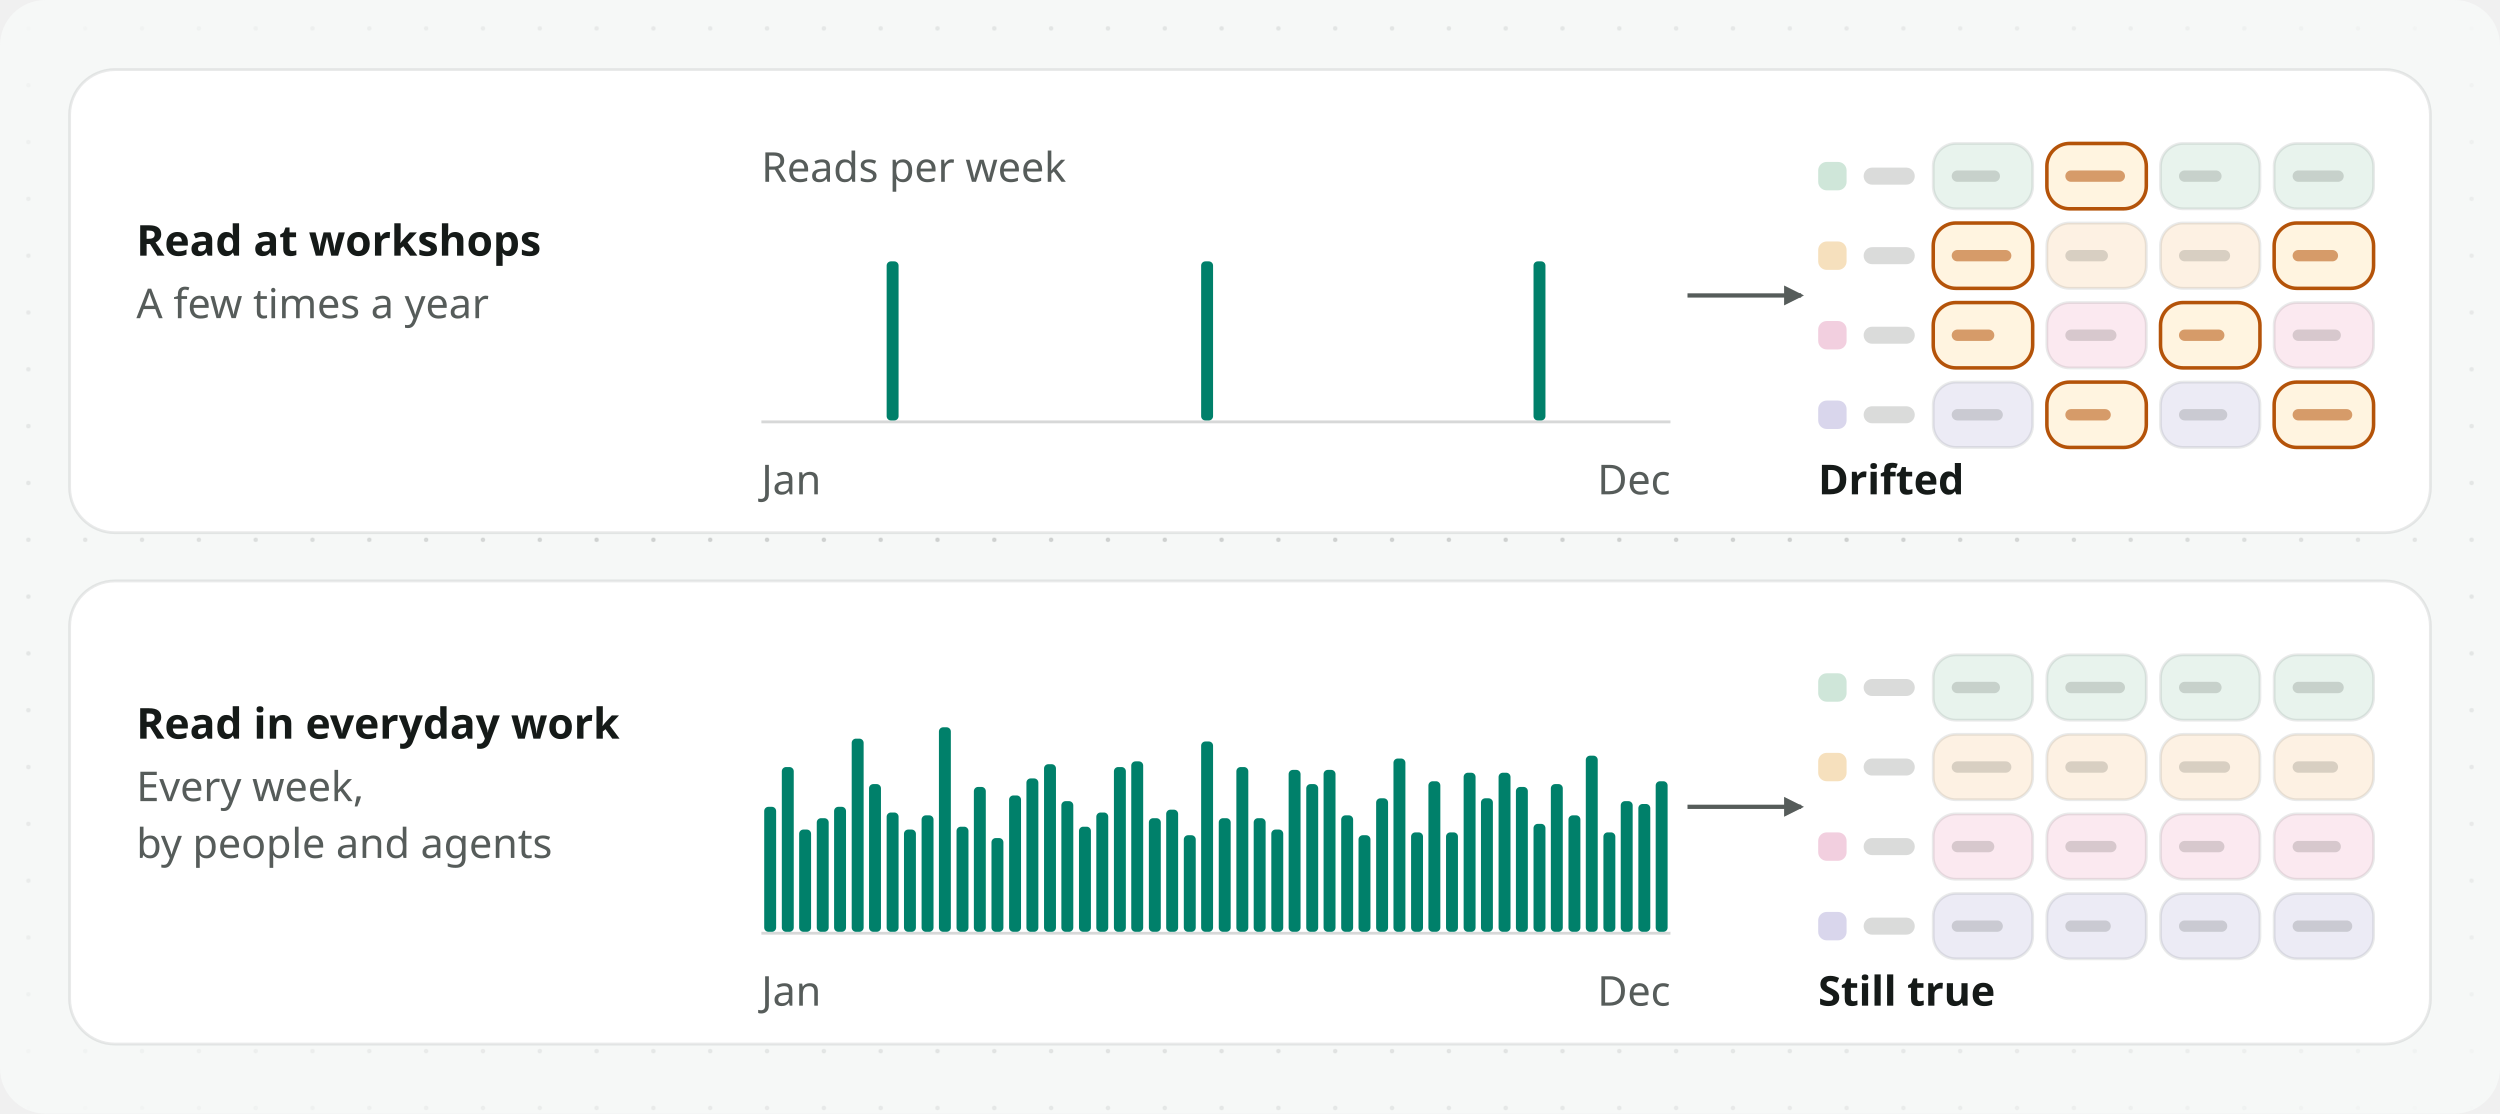
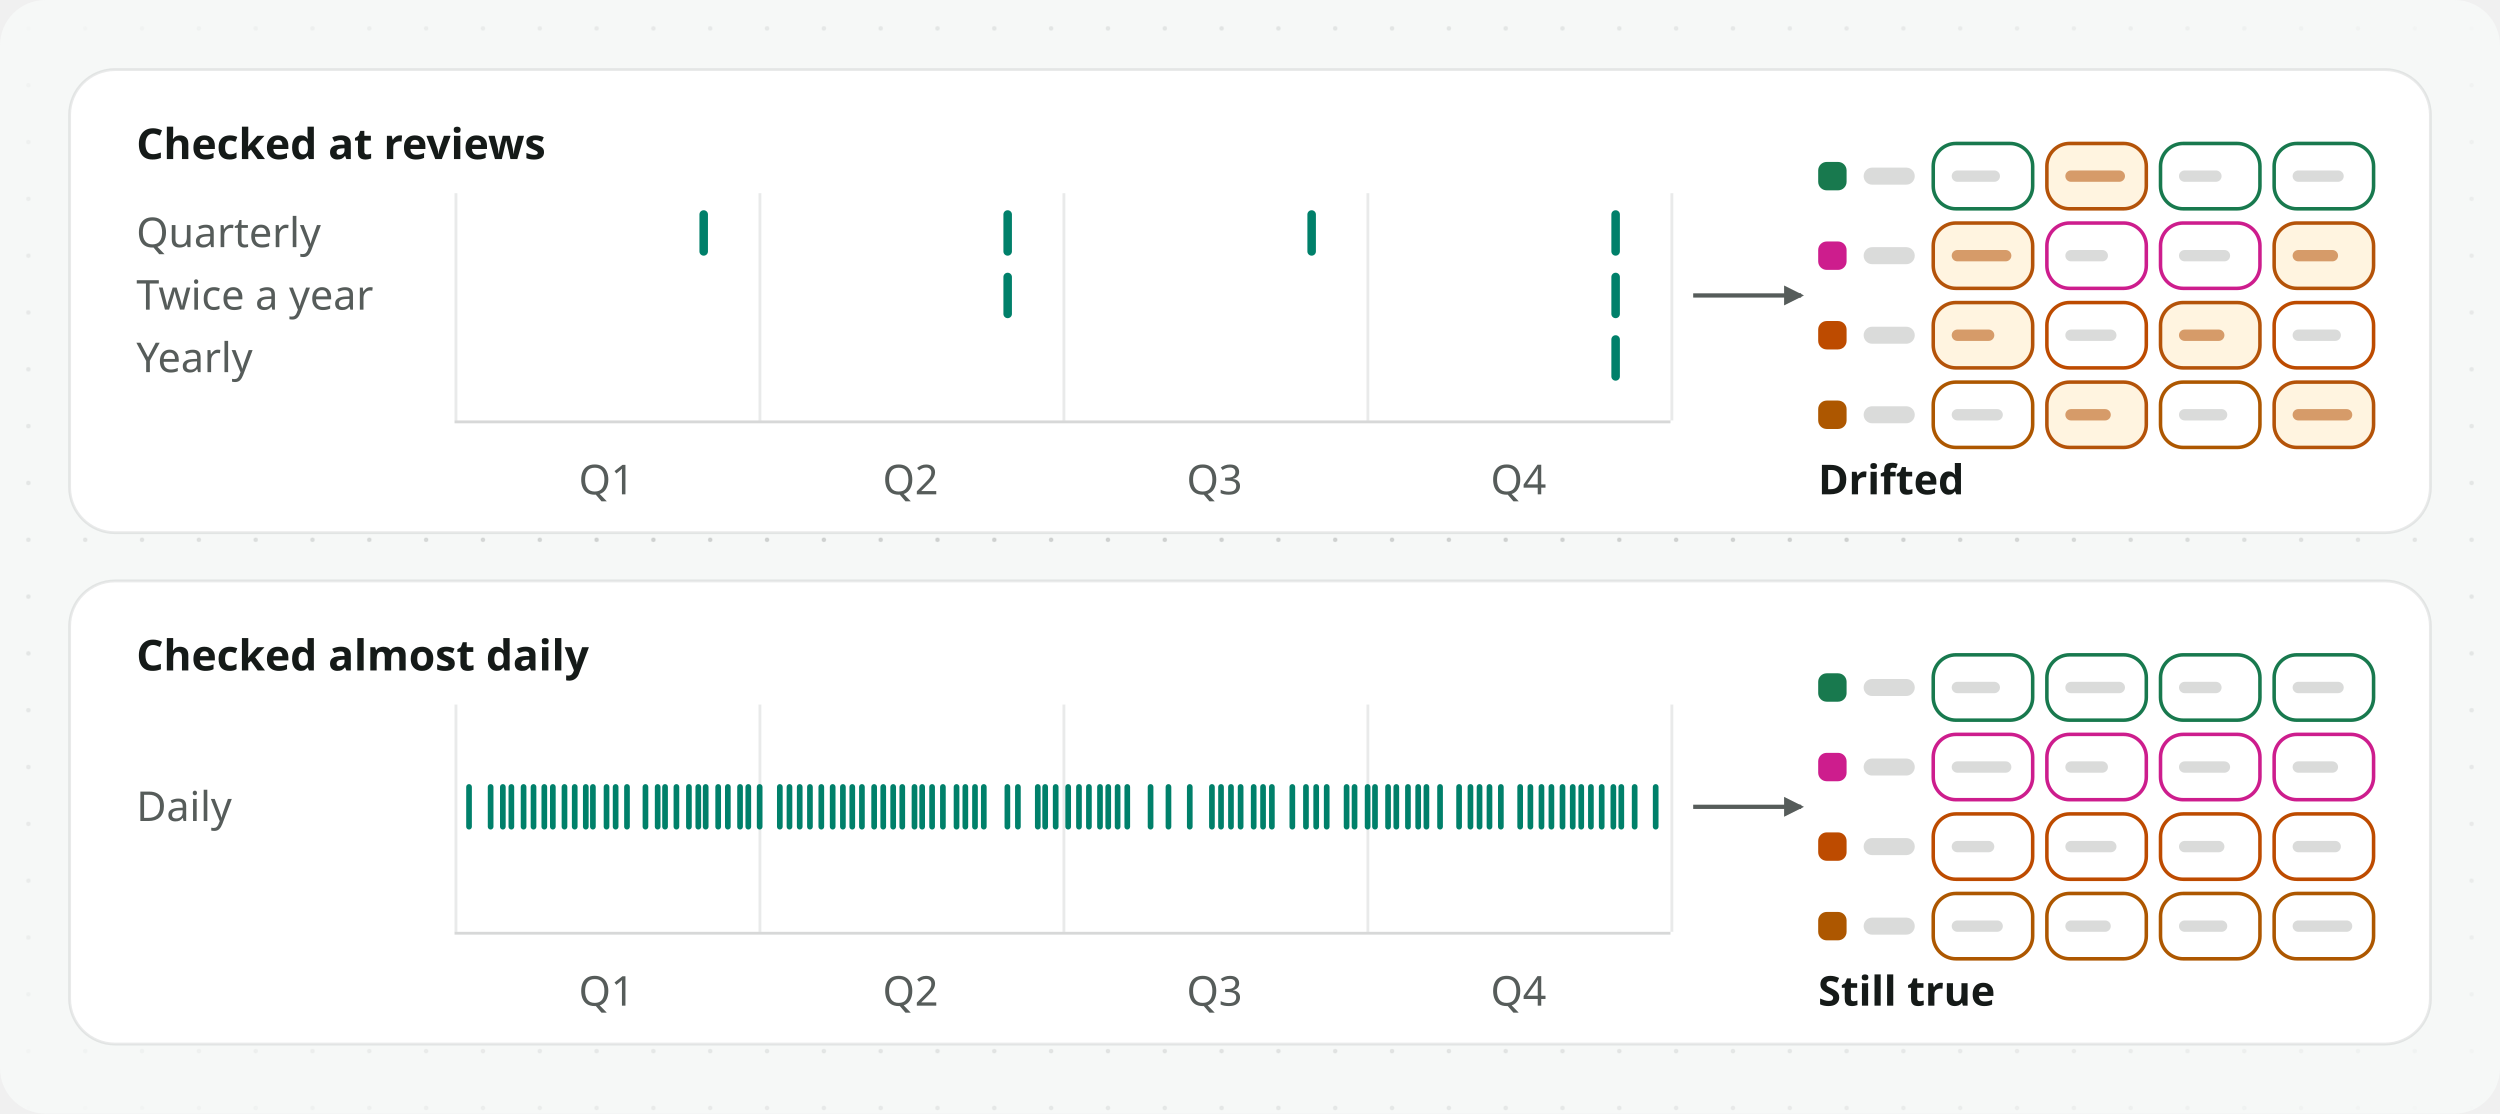
<svg xmlns="http://www.w3.org/2000/svg" viewBox="0 0 880 392" font-family="'Ubuntu Sans', system-ui, sans-serif">
  <style>
    .plate { fill: #f6f8f7; }
    .dot { fill: #151a18; fill-opacity: 0.17; }
    .card { fill: #ffffff; stroke: #151a18; stroke-opacity: 0.09; }
    .title { font-size: 15px; font-weight: 600; fill: #151a18; }
    .label { font-size: 14.5px; fill: #565c5a; }
-     .label-teal { font-size: 14.5px; font-weight: 600; fill: #00806a; }
+     .strong { font-size: 14.5px; font-weight: 600; fill: #151a18; }
    .axis { stroke: #151a18; stroke-opacity: 0.17; }
-     .bar { fill: #00806a; }
+     .grid { stroke: #151a18; stroke-opacity: 0.09; }
+     .tick { fill: #00806a; }
    .flow { stroke: #565c5a; stroke-width: 1.5; fill: none; }
    .flow-head { fill: #565c5a; }
-     .trace { stroke: #00806a; stroke-width: 1.5; fill: none; }
-     .trace-head { fill: #00806a; }
    .skel { fill: #151a18; fill-opacity: 0.16; }
-     .skel-teal { fill: #00806a; }
-     .cell { stroke: #151a18; stroke-opacity: 0.09; }
-     .cell-dash { fill: none; stroke: #151a18; stroke-opacity: 0.17; stroke-dasharray: 3 3; }
-     .cell-focus { stroke: #00806a; stroke-opacity: 1; stroke-width: 1.5; }
-     .cell-focus-dash { stroke: #00806a; stroke-opacity: 1; stroke-width: 1.5; stroke-dasharray: 3 3; }
-     .strong { font-size: 14.5px; font-weight: 600; fill: #151a18; }
+     .cell { fill: none; stroke-width: 1.25; }
    .cell-stale { fill: #fff4e0; stroke: #b45309; stroke-width: 1.25; }
    .skel-stale { fill: #b45309; fill-opacity: 0.55; }
-     .ring { fill: none; stroke: #00806a; stroke-width: 1.5; }
-     .flag { fill: #00806a; stroke: #ffffff; stroke-width: 2; }
-     .faded { opacity: 0.4; }
-     .lane-c { fill: #e8f3ed; } .sq-c { fill: #cfe6d9; }
-     .lane-f { fill: #fdf1e3; } .sq-f { fill: #f6e0bd; }
-     .lane-b { fill: #fbe9f0; } .sq-b { fill: #f2cfdf; }
-     .lane-s { fill: #ecebf5; } .sq-s { fill: #d9d6ec; }
+     .lane-c { stroke: #18794e; } .sq-c { fill: #18794e; }
+     .lane-f { stroke: #cd1d8d; } .sq-f { fill: #cd1d8d; }
+     .lane-b { stroke: #bd4b00; } .sq-b { fill: #bd4b00; }
+     .lane-s { stroke: #ad5700; } .sq-s { fill: #ad5700; }
  </style>
  <defs>
    <pattern id="grid" width="20" height="20" patternUnits="userSpaceOnUse">
      <circle class="dot" cx="10" cy="10" r="0.8" />
    </pattern>
    <radialGradient id="fade" cx="50%" cy="50%" r="70%">
      <stop offset="0.35" stop-color="#fff" />
      <stop offset="1" stop-color="#000" />
    </radialGradient>
    <mask id="fadeMask">
      <rect width="880" height="392" fill="url(#fade)" />
    </mask>
    <marker id="headMuted" markerWidth="8" markerHeight="8" refX="6" refY="4" orient="auto" markerUnits="userSpaceOnUse">
      <path class="flow-head" d="M0,0.5 L7,4 L0,7.5 Z" />
    </marker>
-     <marker id="headTeal" markerWidth="8" markerHeight="8" refX="6" refY="4" orient="auto" markerUnits="userSpaceOnUse">
-       <path class="trace-head" d="M0,0.5 L7,4 L0,7.5 Z" />
-     </marker>
  </defs>
  <rect class="plate" width="880" height="392" rx="16" />
  <rect width="880" height="392" rx="16" fill="url(#grid)" mask="url(#fadeMask)" />
  <rect class="card" x="24.5" y="24.5" width="831" height="163" rx="16" />
-   <text class="title" x="48" y="90">Read at workshops</text>
-   <text class="label" x="48" y="112">A few times a year</text>
-   <line class="axis" x1="268" y1="148.5" x2="588" y2="148.5" />
-   <rect class="bar" x="312.1" y="92" width="4.2" height="56" rx="1.5" />
-   <rect class="bar" x="422.8" y="92" width="4.2" height="56" rx="1.5" />
-   <rect class="bar" x="539.8" y="92" width="4.2" height="56" rx="1.5" />
-   <text class="label" x="268" y="64">Reads per week</text>
-   <text class="label" x="268" y="174">Jan</text>
-   <text class="label" x="588" y="174" text-anchor="end">Dec</text>
-   <path class="flow" d="M594,104 H634" marker-end="url(#headMuted)" />
+   <text class="title" x="48" y="56">Checked at reviews</text>
+   <line class="grid" x1="160.5" y1="68" x2="160.5" y2="148" />
+   <line class="grid" x1="267.5" y1="68" x2="267.5" y2="148" />
+   <line class="grid" x1="374.5" y1="68" x2="374.5" y2="148" />
+   <line class="grid" x1="481.5" y1="68" x2="481.5" y2="148" />
+   <line class="grid" x1="588.5" y1="68" x2="588.5" y2="148" />
+   <line class="axis" x1="160" y1="148.5" x2="588" y2="148.5" />
+   <text class="label" x="213.5" y="174" text-anchor="middle">Q1</text>
+   <text class="label" x="320.5" y="174" text-anchor="middle">Q2</text>
+   <text class="label" x="427.5" y="174" text-anchor="middle">Q3</text>
+   <text class="label" x="534.5" y="174" text-anchor="middle">Q4</text>
+   <text class="label" x="48" y="87">Quarterly</text>
+   <rect class="tick" x="246.2" y="74" width="3" height="16" rx="1.5" />
+   <rect class="tick" x="353.2" y="74" width="3" height="16" rx="1.5" />
+   <rect class="tick" x="460.2" y="74" width="3" height="16" rx="1.5" />
+   <rect class="tick" x="567.2" y="74" width="3" height="16" rx="1.5" />
+   <text class="label" x="48" y="109">Twice a year</text>
+   <rect class="tick" x="353.2" y="96" width="3" height="16" rx="1.5" />
+   <rect class="tick" x="567.2" y="96" width="3" height="16" rx="1.5" />
+   <text class="label" x="48" y="131">Yearly</text>
+   <rect class="tick" x="567.2" y="118" width="3" height="16" rx="1.5" />
+   <path class="flow" d="M596,104 H634" marker-end="url(#headMuted)" />
  <rect class="sq-c" x="640" y="57" width="10" height="10" rx="3" />
  <rect class="skel" x="656" y="59" width="18" height="6" rx="3" />
  <rect class="lane-c cell" x="680.5" y="50.5" width="35" height="23" rx="8" />
  <rect class="skel" x="687" y="60" width="17" height="4" rx="2" />
  <rect class="cell-stale" x="720.5" y="50.5" width="35" height="23" rx="8" />
  <rect class="skel-stale" x="727" y="60" width="21" height="4" rx="2" />
  <rect class="lane-c cell" x="760.5" y="50.5" width="35" height="23" rx="8" />
  <rect class="skel" x="767" y="60" width="15" height="4" rx="2" />
  <rect class="lane-c cell" x="800.5" y="50.5" width="35" height="23" rx="8" />
  <rect class="skel" x="807" y="60" width="18" height="4" rx="2" />
  <rect class="sq-f" x="640" y="85" width="10" height="10" rx="3" />
  <rect class="skel" x="656" y="87" width="18" height="6" rx="3" />
  <rect class="cell-stale" x="680.5" y="78.5" width="35" height="23" rx="8" />
  <rect class="skel-stale" x="687" y="88" width="21" height="4" rx="2" />
  <rect class="lane-f cell" x="720.5" y="78.5" width="35" height="23" rx="8" />
  <rect class="skel" x="727" y="88" width="15" height="4" rx="2" />
  <rect class="lane-f cell" x="760.5" y="78.5" width="35" height="23" rx="8" />
  <rect class="skel" x="767" y="88" width="18" height="4" rx="2" />
  <rect class="cell-stale" x="800.5" y="78.5" width="35" height="23" rx="8" />
  <rect class="skel-stale" x="807" y="88" width="16" height="4" rx="2" />
  <rect class="sq-b" x="640" y="113" width="10" height="10" rx="3" />
  <rect class="skel" x="656" y="115" width="18" height="6" rx="3" />
  <rect class="cell-stale" x="680.5" y="106.5" width="35" height="23" rx="8" />
  <rect class="skel-stale" x="687" y="116" width="15" height="4" rx="2" />
  <rect class="lane-b cell" x="720.5" y="106.5" width="35" height="23" rx="8" />
  <rect class="skel" x="727" y="116" width="18" height="4" rx="2" />
  <rect class="cell-stale" x="760.5" y="106.5" width="35" height="23" rx="8" />
  <rect class="skel-stale" x="767" y="116" width="16" height="4" rx="2" />
  <rect class="lane-b cell" x="800.5" y="106.5" width="35" height="23" rx="8" />
  <rect class="skel" x="807" y="116" width="17" height="4" rx="2" />
  <rect class="sq-s" x="640" y="141" width="10" height="10" rx="3" />
  <rect class="skel" x="656" y="143" width="18" height="6" rx="3" />
  <rect class="lane-s cell" x="680.5" y="134.5" width="35" height="23" rx="8" />
  <rect class="skel" x="687" y="144" width="18" height="4" rx="2" />
  <rect class="cell-stale" x="720.5" y="134.5" width="35" height="23" rx="8" />
  <rect class="skel-stale" x="727" y="144" width="16" height="4" rx="2" />
  <rect class="lane-s cell" x="760.5" y="134.5" width="35" height="23" rx="8" />
  <rect class="skel" x="767" y="144" width="17" height="4" rx="2" />
  <rect class="cell-stale" x="800.5" y="134.5" width="35" height="23" rx="8" />
  <rect class="skel-stale" x="807" y="144" width="21" height="4" rx="2" />
  <text class="strong" x="640" y="174">Drifted</text>
  <rect class="card" x="24.5" y="204.5" width="831" height="163" rx="16" />
-   <text class="title" x="48" y="260">Read in everyday work</text>
-   <text class="label" x="48" y="282">Every week,</text>
-   <text class="label" x="48" y="302">by people and agents</text>
-   <line class="axis" x1="268" y1="328.5" x2="588" y2="328.5" />
-   <rect class="bar" x="269.0" y="284" width="4.2" height="44" rx="1.5" />
-   <rect class="bar" x="275.2" y="270" width="4.2" height="58" rx="1.5" />
-   <rect class="bar" x="281.3" y="292" width="4.2" height="36" rx="1.5" />
-   <rect class="bar" x="287.5" y="288" width="4.2" height="40" rx="1.5" />
-   <rect class="bar" x="293.6" y="284" width="4.2" height="44" rx="1.5" />
-   <rect class="bar" x="299.8" y="260" width="4.2" height="68" rx="1.5" />
-   <rect class="bar" x="305.9" y="276" width="4.2" height="52" rx="1.5" />
-   <rect class="bar" x="312.1" y="286" width="4.2" height="42" rx="1.5" />
-   <rect class="bar" x="318.2" y="292" width="4.2" height="36" rx="1.5" />
-   <rect class="bar" x="324.4" y="287" width="4.2" height="41" rx="1.5" />
-   <rect class="bar" x="330.5" y="256" width="4.2" height="72" rx="1.5" />
-   <rect class="bar" x="336.7" y="291" width="4.2" height="37" rx="1.5" />
-   <rect class="bar" x="342.8" y="277" width="4.2" height="51" rx="1.5" />
-   <rect class="bar" x="349.0" y="295" width="4.2" height="33" rx="1.5" />
-   <rect class="bar" x="355.2" y="280" width="4.2" height="48" rx="1.5" />
-   <rect class="bar" x="361.3" y="274" width="4.2" height="54" rx="1.5" />
-   <rect class="bar" x="367.5" y="269" width="4.2" height="59" rx="1.5" />
-   <rect class="bar" x="373.6" y="282" width="4.2" height="46" rx="1.5" />
-   <rect class="bar" x="379.8" y="291" width="4.2" height="37" rx="1.5" />
-   <rect class="bar" x="385.9" y="286" width="4.2" height="42" rx="1.5" />
-   <rect class="bar" x="392.1" y="270" width="4.2" height="58" rx="1.5" />
-   <rect class="bar" x="398.2" y="268" width="4.2" height="60" rx="1.5" />
-   <rect class="bar" x="404.4" y="288" width="4.2" height="40" rx="1.5" />
-   <rect class="bar" x="410.5" y="285" width="4.2" height="43" rx="1.5" />
-   <rect class="bar" x="416.7" y="294" width="4.2" height="34" rx="1.5" />
-   <rect class="bar" x="422.8" y="261" width="4.2" height="67" rx="1.5" />
-   <rect class="bar" x="429.0" y="288" width="4.2" height="40" rx="1.5" />
-   <rect class="bar" x="435.2" y="270" width="4.2" height="58" rx="1.5" />
-   <rect class="bar" x="441.3" y="288" width="4.2" height="40" rx="1.5" />
-   <rect class="bar" x="447.5" y="292" width="4.2" height="36" rx="1.5" />
-   <rect class="bar" x="453.6" y="271" width="4.2" height="57" rx="1.5" />
-   <rect class="bar" x="459.8" y="276" width="4.2" height="52" rx="1.5" />
-   <rect class="bar" x="465.9" y="271" width="4.2" height="57" rx="1.5" />
-   <rect class="bar" x="472.1" y="287" width="4.2" height="41" rx="1.5" />
-   <rect class="bar" x="478.2" y="294" width="4.2" height="34" rx="1.5" />
-   <rect class="bar" x="484.4" y="281" width="4.2" height="47" rx="1.5" />
-   <rect class="bar" x="490.5" y="267" width="4.2" height="61" rx="1.5" />
-   <rect class="bar" x="496.7" y="293" width="4.2" height="35" rx="1.5" />
-   <rect class="bar" x="502.8" y="275" width="4.2" height="53" rx="1.5" />
-   <rect class="bar" x="509.0" y="293" width="4.2" height="35" rx="1.5" />
-   <rect class="bar" x="515.2" y="272" width="4.2" height="56" rx="1.5" />
-   <rect class="bar" x="521.3" y="281" width="4.2" height="47" rx="1.5" />
-   <rect class="bar" x="527.5" y="272" width="4.2" height="56" rx="1.5" />
-   <rect class="bar" x="533.6" y="277" width="4.2" height="51" rx="1.5" />
-   <rect class="bar" x="539.8" y="290" width="4.2" height="38" rx="1.5" />
-   <rect class="bar" x="545.9" y="276" width="4.2" height="52" rx="1.5" />
-   <rect class="bar" x="552.1" y="287" width="4.2" height="41" rx="1.5" />
-   <rect class="bar" x="558.2" y="266" width="4.2" height="62" rx="1.5" />
-   <rect class="bar" x="564.4" y="293" width="4.2" height="35" rx="1.5" />
-   <rect class="bar" x="570.5" y="282" width="4.2" height="46" rx="1.5" />
-   <rect class="bar" x="576.7" y="283" width="4.2" height="45" rx="1.5" />
-   <rect class="bar" x="582.8" y="275" width="4.2" height="53" rx="1.5" />
-   <text class="label" x="268" y="354">Jan</text>
-   <text class="label" x="588" y="354" text-anchor="end">Dec</text>
-   <path class="flow" d="M594,284 H634" marker-end="url(#headMuted)" />
+   <text class="title" x="48" y="236">Checked almost daily</text>
+   <line class="grid" x1="160.5" y1="248" x2="160.5" y2="328" />
+   <line class="grid" x1="267.5" y1="248" x2="267.5" y2="328" />
+   <line class="grid" x1="374.5" y1="248" x2="374.5" y2="328" />
+   <line class="grid" x1="481.5" y1="248" x2="481.5" y2="328" />
+   <line class="grid" x1="588.5" y1="248" x2="588.5" y2="328" />
+   <line class="axis" x1="160" y1="328.5" x2="588" y2="328.5" />
+   <text class="label" x="213.5" y="354" text-anchor="middle">Q1</text>
+   <text class="label" x="320.5" y="354" text-anchor="middle">Q2</text>
+   <text class="label" x="427.5" y="354" text-anchor="middle">Q3</text>
+   <text class="label" x="534.5" y="354" text-anchor="middle">Q4</text>
+   <text class="label" x="48" y="289">Daily</text>
+   <rect class="tick" x="164.1" y="276" width="2" height="16" rx="1" />
+   <rect class="tick" x="171.7" y="276" width="2" height="16" rx="1" />
+   <rect class="tick" x="176" y="276" width="2" height="16" rx="1" />
+   <rect class="tick" x="179" y="276" width="2" height="16" rx="1" />
+   <rect class="tick" x="183.3" y="276" width="2" height="16" rx="1" />
+   <rect class="tick" x="186.8" y="276" width="2" height="16" rx="1" />
+   <rect class="tick" x="190.6" y="276" width="2" height="16" rx="1" />
+   <rect class="tick" x="193.6" y="276" width="2" height="16" rx="1" />
+   <rect class="tick" x="197.7" y="276" width="2" height="16" rx="1" />
+   <rect class="tick" x="201.3" y="276" width="2" height="16" rx="1" />
+   <rect class="tick" x="205.2" y="276" width="2" height="16" rx="1" />
+   <rect class="tick" x="207.7" y="276" width="2" height="16" rx="1" />
+   <rect class="tick" x="212.5" y="276" width="2" height="16" rx="1" />
+   <rect class="tick" x="215.7" y="276" width="2" height="16" rx="1" />
+   <rect class="tick" x="219.7" y="276" width="2" height="16" rx="1" />
+   <rect class="tick" x="226.2" y="276" width="2" height="16" rx="1" />
+   <rect class="tick" x="230.5" y="276" width="2" height="16" rx="1" />
+   <rect class="tick" x="233.1" y="276" width="2" height="16" rx="1" />
+   <rect class="tick" x="237.1" y="276" width="2" height="16" rx="1" />
+   <rect class="tick" x="241.5" y="276" width="2" height="16" rx="1" />
+   <rect class="tick" x="244.8" y="276" width="2" height="16" rx="1" />
+   <rect class="tick" x="247.4" y="276" width="2" height="16" rx="1" />
+   <rect class="tick" x="251.8" y="276" width="2" height="16" rx="1" />
+   <rect class="tick" x="255.2" y="276" width="2" height="16" rx="1" />
+   <rect class="tick" x="259.5" y="276" width="2" height="16" rx="1" />
+   <rect class="tick" x="262.4" y="276" width="2" height="16" rx="1" />
+   <rect class="tick" x="266.4" y="276" width="2" height="16" rx="1" />
+   <rect class="tick" x="273.5" y="276" width="2" height="16" rx="1" />
+   <rect class="tick" x="276.9" y="276" width="2" height="16" rx="1" />
+   <rect class="tick" x="280.5" y="276" width="2" height="16" rx="1" />
+   <rect class="tick" x="284.1" y="276" width="2" height="16" rx="1" />
+   <rect class="tick" x="288.1" y="276" width="2" height="16" rx="1" />
+   <rect class="tick" x="292.1" y="276" width="2" height="16" rx="1" />
+   <rect class="tick" x="295.7" y="276" width="2" height="16" rx="1" />
+   <rect class="tick" x="299" y="276" width="2" height="16" rx="1" />
+   <rect class="tick" x="302.4" y="276" width="2" height="16" rx="1" />
+   <rect class="tick" x="306.7" y="276" width="2" height="16" rx="1" />
+   <rect class="tick" x="309.9" y="276" width="2" height="16" rx="1" />
+   <rect class="tick" x="313.4" y="276" width="2" height="16" rx="1" />
+   <rect class="tick" x="316.6" y="276" width="2" height="16" rx="1" />
+   <rect class="tick" x="320.9" y="276" width="2" height="16" rx="1" />
+   <rect class="tick" x="323.6" y="276" width="2" height="16" rx="1" />
+   <rect class="tick" x="327.1" y="276" width="2" height="16" rx="1" />
+   <rect class="tick" x="330.9" y="276" width="2" height="16" rx="1" />
+   <rect class="tick" x="335.7" y="276" width="2" height="16" rx="1" />
+   <rect class="tick" x="338.8" y="276" width="2" height="16" rx="1" />
+   <rect class="tick" x="342.2" y="276" width="2" height="16" rx="1" />
+   <rect class="tick" x="345.3" y="276" width="2" height="16" rx="1" />
+   <rect class="tick" x="353.6" y="276" width="2" height="16" rx="1" />
+   <rect class="tick" x="357.3" y="276" width="2" height="16" rx="1" />
+   <rect class="tick" x="364.3" y="276" width="2" height="16" rx="1" />
+   <rect class="tick" x="366.9" y="276" width="2" height="16" rx="1" />
+   <rect class="tick" x="370.6" y="276" width="2" height="16" rx="1" />
+   <rect class="tick" x="375" y="276" width="2" height="16" rx="1" />
+   <rect class="tick" x="378.8" y="276" width="2" height="16" rx="1" />
+   <rect class="tick" x="382.3" y="276" width="2" height="16" rx="1" />
+   <rect class="tick" x="386.2" y="276" width="2" height="16" rx="1" />
+   <rect class="tick" x="389.1" y="276" width="2" height="16" rx="1" />
+   <rect class="tick" x="392.4" y="276" width="2" height="16" rx="1" />
+   <rect class="tick" x="395.8" y="276" width="2" height="16" rx="1" />
+   <rect class="tick" x="404" y="276" width="2" height="16" rx="1" />
+   <rect class="tick" x="410.3" y="276" width="2" height="16" rx="1" />
+   <rect class="tick" x="417.8" y="276" width="2" height="16" rx="1" />
+   <rect class="tick" x="425.6" y="276" width="2" height="16" rx="1" />
+   <rect class="tick" x="428.8" y="276" width="2" height="16" rx="1" />
+   <rect class="tick" x="432.3" y="276" width="2" height="16" rx="1" />
+   <rect class="tick" x="435.7" y="276" width="2" height="16" rx="1" />
+   <rect class="tick" x="440.3" y="276" width="2" height="16" rx="1" />
+   <rect class="tick" x="443.6" y="276" width="2" height="16" rx="1" />
+   <rect class="tick" x="446.7" y="276" width="2" height="16" rx="1" />
+   <rect class="tick" x="453.9" y="276" width="2" height="16" rx="1" />
+   <rect class="tick" x="458.7" y="276" width="2" height="16" rx="1" />
+   <rect class="tick" x="462.3" y="276" width="2" height="16" rx="1" />
+   <rect class="tick" x="466" y="276" width="2" height="16" rx="1" />
+   <rect class="tick" x="473" y="276" width="2" height="16" rx="1" />
+   <rect class="tick" x="475.8" y="276" width="2" height="16" rx="1" />
+   <rect class="tick" x="480.4" y="276" width="2" height="16" rx="1" />
+   <rect class="tick" x="483" y="276" width="2" height="16" rx="1" />
+   <rect class="tick" x="487.6" y="276" width="2" height="16" rx="1" />
+   <rect class="tick" x="490.5" y="276" width="2" height="16" rx="1" />
+   <rect class="tick" x="494.6" y="276" width="2" height="16" rx="1" />
+   <rect class="tick" x="498.2" y="276" width="2" height="16" rx="1" />
+   <rect class="tick" x="501.1" y="276" width="2" height="16" rx="1" />
+   <rect class="tick" x="505.9" y="276" width="2" height="16" rx="1" />
+   <rect class="tick" x="512.6" y="276" width="2" height="16" rx="1" />
+   <rect class="tick" x="516.6" y="276" width="2" height="16" rx="1" />
+   <rect class="tick" x="519.8" y="276" width="2" height="16" rx="1" />
+   <rect class="tick" x="523.3" y="276" width="2" height="16" rx="1" />
+   <rect class="tick" x="527.3" y="276" width="2" height="16" rx="1" />
+   <rect class="tick" x="534.1" y="276" width="2" height="16" rx="1" />
+   <rect class="tick" x="537.7" y="276" width="2" height="16" rx="1" />
+   <rect class="tick" x="541.6" y="276" width="2" height="16" rx="1" />
+   <rect class="tick" x="545.1" y="276" width="2" height="16" rx="1" />
+   <rect class="tick" x="549" y="276" width="2" height="16" rx="1" />
+   <rect class="tick" x="552.6" y="276" width="2" height="16" rx="1" />
+   <rect class="tick" x="555.6" y="276" width="2" height="16" rx="1" />
+   <rect class="tick" x="559" y="276" width="2" height="16" rx="1" />
+   <rect class="tick" x="562.8" y="276" width="2" height="16" rx="1" />
+   <rect class="tick" x="566.9" y="276" width="2" height="16" rx="1" />
+   <rect class="tick" x="569.7" y="276" width="2" height="16" rx="1" />
+   <rect class="tick" x="574.4" y="276" width="2" height="16" rx="1" />
+   <rect class="tick" x="581.8" y="276" width="2" height="16" rx="1" />
+   <path class="flow" d="M596,284 H634" marker-end="url(#headMuted)" />
  <rect class="sq-c" x="640" y="237" width="10" height="10" rx="3" />
  <rect class="skel" x="656" y="239" width="18" height="6" rx="3" />
  <rect class="lane-c cell" x="680.5" y="230.5" width="35" height="23" rx="8" />
  <rect class="skel" x="687" y="240" width="17" height="4" rx="2" />
  <rect class="lane-c cell" x="720.5" y="230.5" width="35" height="23" rx="8" />
  <rect class="skel" x="727" y="240" width="21" height="4" rx="2" />
  <rect class="lane-c cell" x="760.5" y="230.5" width="35" height="23" rx="8" />
  <rect class="skel" x="767" y="240" width="15" height="4" rx="2" />
  <rect class="lane-c cell" x="800.5" y="230.5" width="35" height="23" rx="8" />
  <rect class="skel" x="807" y="240" width="18" height="4" rx="2" />
  <rect class="sq-f" x="640" y="265" width="10" height="10" rx="3" />
  <rect class="skel" x="656" y="267" width="18" height="6" rx="3" />
  <rect class="lane-f cell" x="680.5" y="258.5" width="35" height="23" rx="8" />
  <rect class="skel" x="687" y="268" width="21" height="4" rx="2" />
  <rect class="lane-f cell" x="720.5" y="258.5" width="35" height="23" rx="8" />
  <rect class="skel" x="727" y="268" width="15" height="4" rx="2" />
  <rect class="lane-f cell" x="760.5" y="258.5" width="35" height="23" rx="8" />
  <rect class="skel" x="767" y="268" width="18" height="4" rx="2" />
  <rect class="lane-f cell" x="800.5" y="258.5" width="35" height="23" rx="8" />
  <rect class="skel" x="807" y="268" width="16" height="4" rx="2" />
  <rect class="sq-b" x="640" y="293" width="10" height="10" rx="3" />
  <rect class="skel" x="656" y="295" width="18" height="6" rx="3" />
  <rect class="lane-b cell" x="680.5" y="286.5" width="35" height="23" rx="8" />
  <rect class="skel" x="687" y="296" width="15" height="4" rx="2" />
  <rect class="lane-b cell" x="720.5" y="286.5" width="35" height="23" rx="8" />
  <rect class="skel" x="727" y="296" width="18" height="4" rx="2" />
  <rect class="lane-b cell" x="760.5" y="286.5" width="35" height="23" rx="8" />
  <rect class="skel" x="767" y="296" width="16" height="4" rx="2" />
  <rect class="lane-b cell" x="800.5" y="286.5" width="35" height="23" rx="8" />
  <rect class="skel" x="807" y="296" width="17" height="4" rx="2" />
  <rect class="sq-s" x="640" y="321" width="10" height="10" rx="3" />
  <rect class="skel" x="656" y="323" width="18" height="6" rx="3" />
  <rect class="lane-s cell" x="680.5" y="314.5" width="35" height="23" rx="8" />
  <rect class="skel" x="687" y="324" width="18" height="4" rx="2" />
  <rect class="lane-s cell" x="720.5" y="314.5" width="35" height="23" rx="8" />
  <rect class="skel" x="727" y="324" width="16" height="4" rx="2" />
  <rect class="lane-s cell" x="760.5" y="314.5" width="35" height="23" rx="8" />
  <rect class="skel" x="767" y="324" width="17" height="4" rx="2" />
  <rect class="lane-s cell" x="800.5" y="314.5" width="35" height="23" rx="8" />
  <rect class="skel" x="807" y="324" width="21" height="4" rx="2" />
  <text class="strong" x="640" y="354">Still true</text>
</svg>
